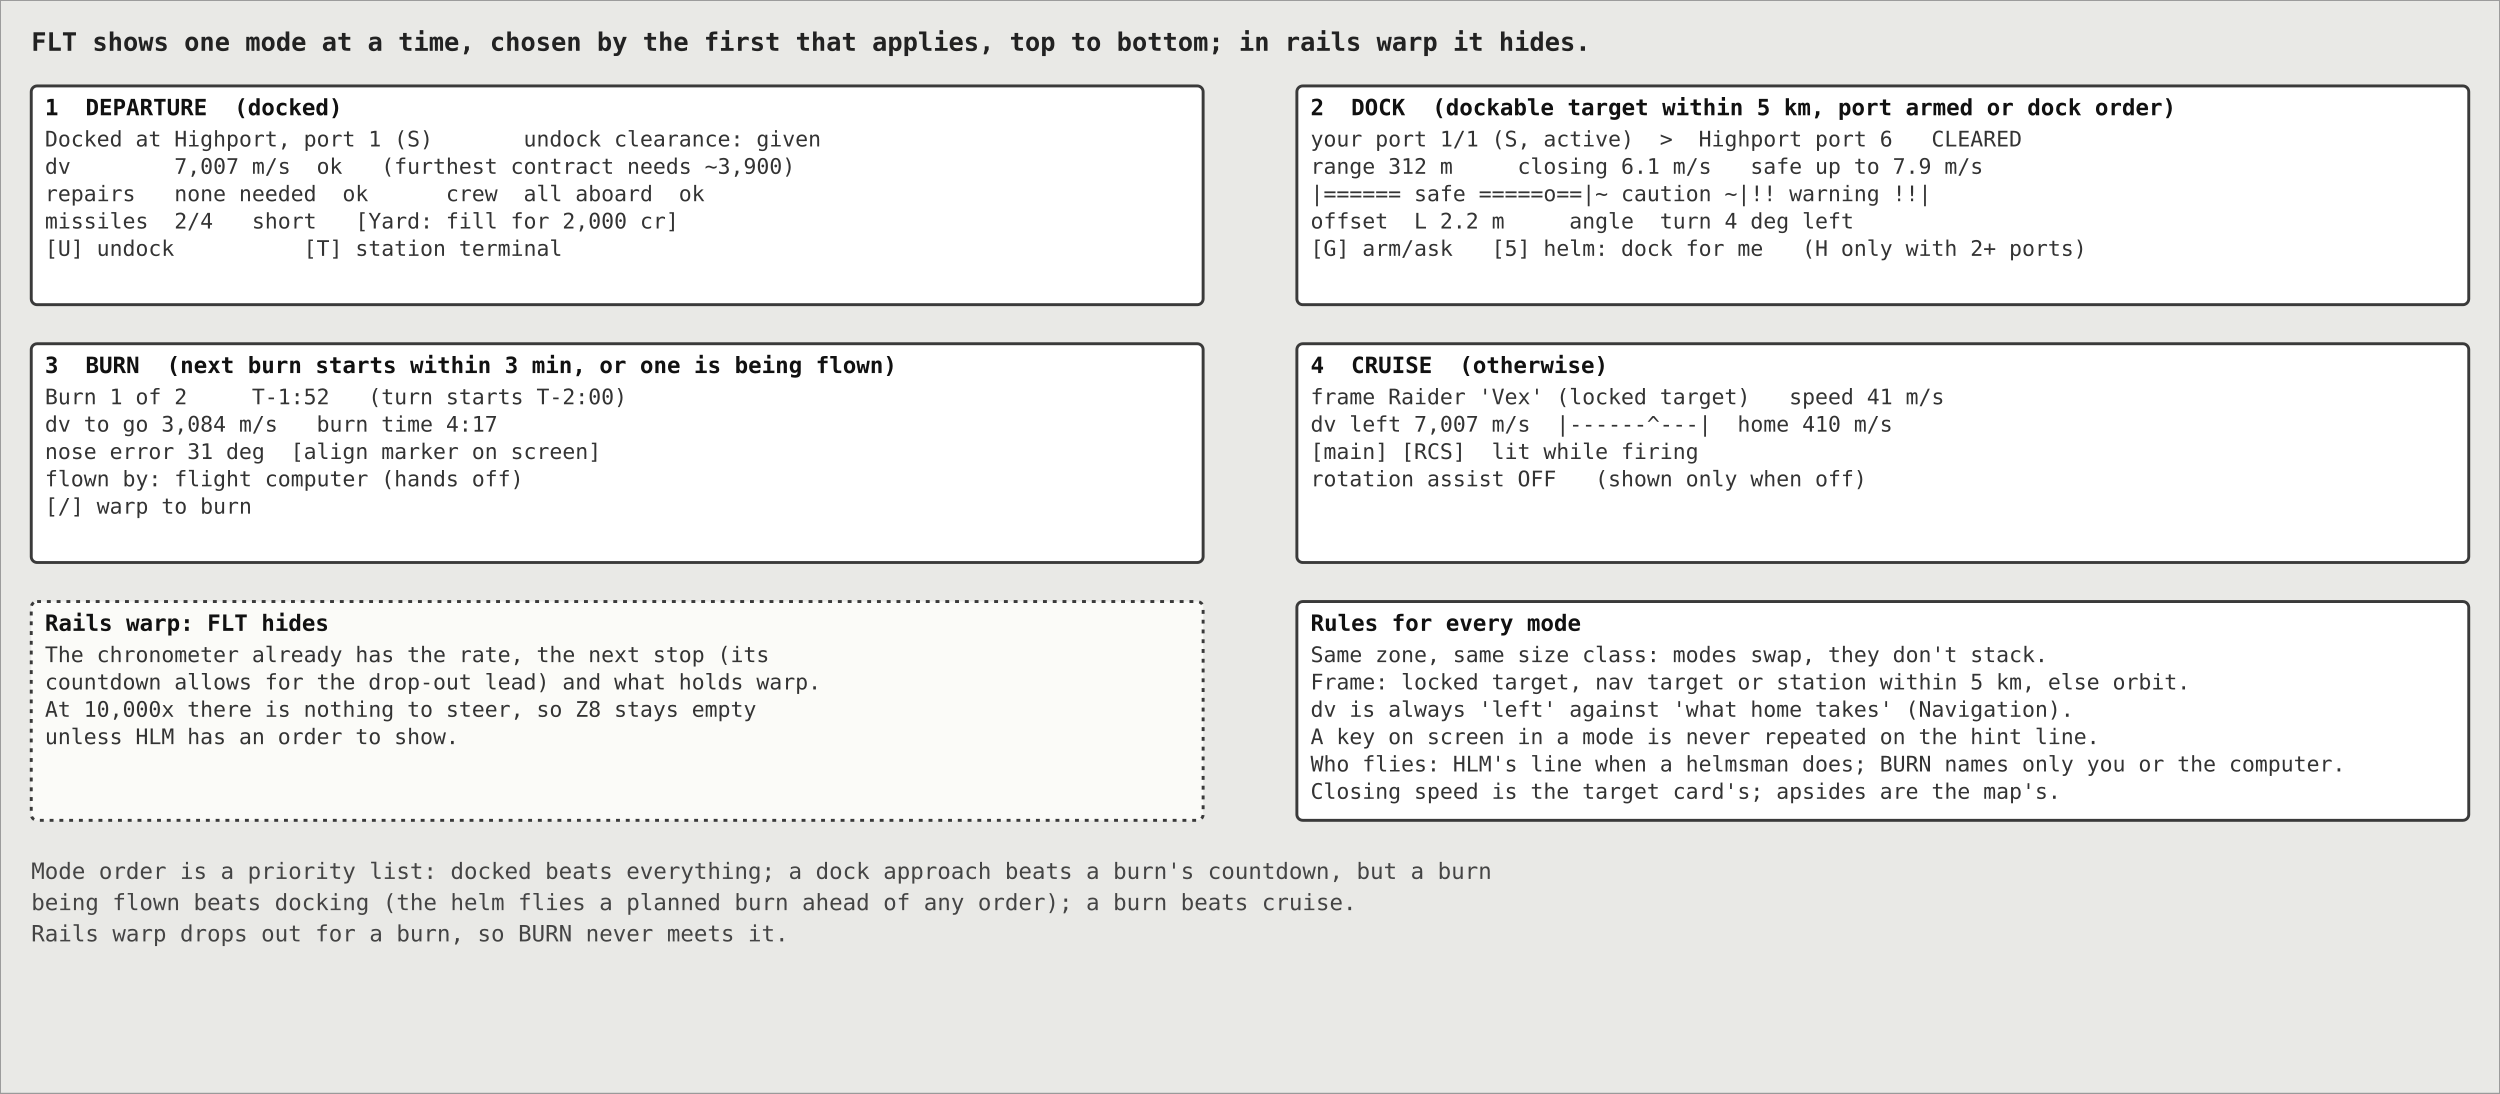
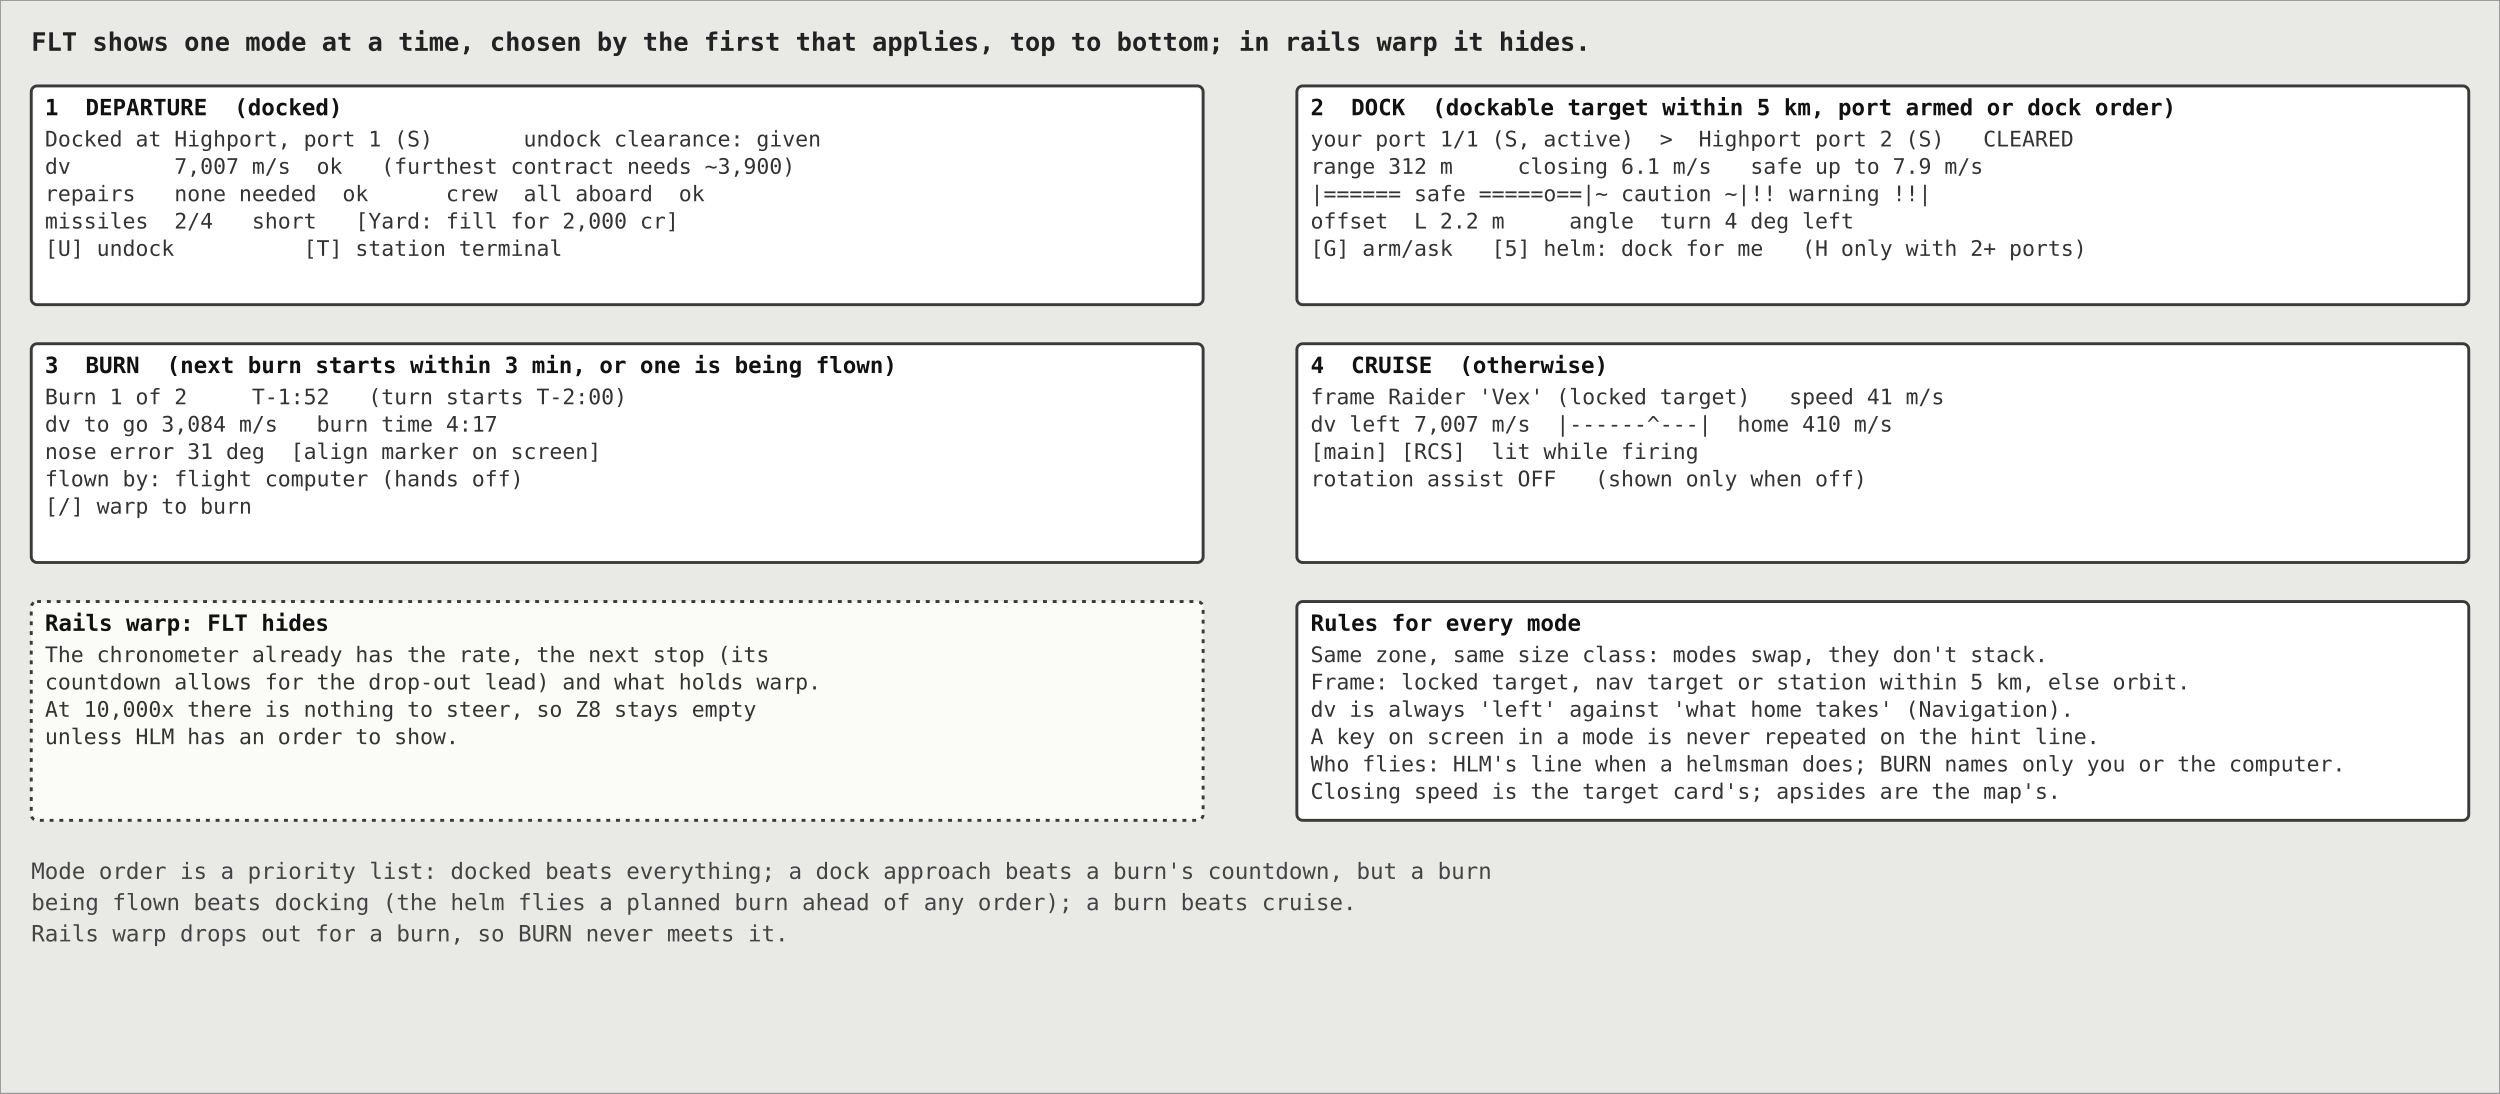
<svg xmlns="http://www.w3.org/2000/svg" width="1280" height="560" viewBox="0 0 1280 560" role="img" aria-label="The flight instrument's four modes">
  <rect x="0" y="0" width="1280" height="560" rx="0" fill="#e9e9e6" stroke="#9a9a9a" stroke-width="1" />
  <text x="16" y="26" font-family="DejaVu Sans Mono, Menlo, Consolas, monospace" font-size="13" font-weight="bold" font-style="normal" fill="#222" text-anchor="start" xml:space="preserve" style="white-space:pre">FLT shows one mode at a time, chosen by the first that applies, top to bottom; in rails warp it hides.</text>
  <rect x="16" y="44" width="600" height="112" rx="3" fill="#ffffff" stroke="#3a3a3a" stroke-width="1.5" />
  <text x="23" y="59" font-family="DejaVu Sans Mono, Menlo, Consolas, monospace" font-size="11.5" font-weight="bold" font-style="normal" fill="#111" text-anchor="start" xml:space="preserve" style="white-space:pre">1  DEPARTURE  (docked)</text>
  <text x="23" y="75" font-family="DejaVu Sans Mono, Menlo, Consolas, monospace" font-size="11" font-weight="normal" font-style="normal" fill="#333" text-anchor="start" xml:space="preserve" style="white-space:pre">Docked at Highport, port 1 (S)       undock clearance: given</text>
  <text x="23" y="89" font-family="DejaVu Sans Mono, Menlo, Consolas, monospace" font-size="11" font-weight="normal" font-style="normal" fill="#333" text-anchor="start" xml:space="preserve" style="white-space:pre">dv        7,007 m/s  ok   (furthest contract needs ~3,900)</text>
  <text x="23" y="103" font-family="DejaVu Sans Mono, Menlo, Consolas, monospace" font-size="11" font-weight="normal" font-style="normal" fill="#333" text-anchor="start" xml:space="preserve" style="white-space:pre">repairs   none needed  ok      crew  all aboard  ok</text>
  <text x="23" y="117" font-family="DejaVu Sans Mono, Menlo, Consolas, monospace" font-size="11" font-weight="normal" font-style="normal" fill="#333" text-anchor="start" xml:space="preserve" style="white-space:pre">missiles  2/4   short   [Yard: fill for 2,000 cr]</text>
  <text x="23" y="131" font-family="DejaVu Sans Mono, Menlo, Consolas, monospace" font-size="11" font-weight="normal" font-style="normal" fill="#333" text-anchor="start" xml:space="preserve" style="white-space:pre">[U] undock          [T] station terminal</text>
  <rect x="664" y="44" width="600" height="112" rx="3" fill="#ffffff" stroke="#3a3a3a" stroke-width="1.5" />
  <text x="671" y="59" font-family="DejaVu Sans Mono, Menlo, Consolas, monospace" font-size="11.5" font-weight="bold" font-style="normal" fill="#111" text-anchor="start" xml:space="preserve" style="white-space:pre">2  DOCK  (dockable target within 5 km, port armed or dock order)</text>
-   <text x="671" y="75" font-family="DejaVu Sans Mono, Menlo, Consolas, monospace" font-size="11" font-weight="normal" font-style="normal" fill="#333" text-anchor="start" xml:space="preserve" style="white-space:pre">your port 1/1 (S, active)  &gt;  Highport port 6   CLEARED</text>
+   <text x="671" y="75" font-family="DejaVu Sans Mono, Menlo, Consolas, monospace" font-size="11" font-weight="normal" font-style="normal" fill="#333" text-anchor="start" xml:space="preserve" style="white-space:pre">your port 1/1 (S, active)  &gt;  Highport port 2 (S)   CLEARED</text>
  <text x="671" y="89" font-family="DejaVu Sans Mono, Menlo, Consolas, monospace" font-size="11" font-weight="normal" font-style="normal" fill="#333" text-anchor="start" xml:space="preserve" style="white-space:pre">range 312 m     closing 6.1 m/s   safe up to 7.9 m/s</text>
  <text x="671" y="103" font-family="DejaVu Sans Mono, Menlo, Consolas, monospace" font-size="11" font-weight="normal" font-style="normal" fill="#333" text-anchor="start" xml:space="preserve" style="white-space:pre">|====== safe =====o==|~ caution ~|!! warning !!|</text>
  <text x="671" y="117" font-family="DejaVu Sans Mono, Menlo, Consolas, monospace" font-size="11" font-weight="normal" font-style="normal" fill="#333" text-anchor="start" xml:space="preserve" style="white-space:pre">offset  L 2.2 m     angle  turn 4 deg left</text>
  <text x="671" y="131" font-family="DejaVu Sans Mono, Menlo, Consolas, monospace" font-size="11" font-weight="normal" font-style="normal" fill="#333" text-anchor="start" xml:space="preserve" style="white-space:pre">[G] arm/ask   [5] helm: dock for me   (H only with 2+ ports)</text>
  <rect x="16" y="176" width="600" height="112" rx="3" fill="#ffffff" stroke="#3a3a3a" stroke-width="1.5" />
  <text x="23" y="191" font-family="DejaVu Sans Mono, Menlo, Consolas, monospace" font-size="11.5" font-weight="bold" font-style="normal" fill="#111" text-anchor="start" xml:space="preserve" style="white-space:pre">3  BURN  (next burn starts within 3 min, or one is being flown)</text>
  <text x="23" y="207" font-family="DejaVu Sans Mono, Menlo, Consolas, monospace" font-size="11" font-weight="normal" font-style="normal" fill="#333" text-anchor="start" xml:space="preserve" style="white-space:pre">Burn 1 of 2     T-1:52   (turn starts T-2:00)</text>
  <text x="23" y="221" font-family="DejaVu Sans Mono, Menlo, Consolas, monospace" font-size="11" font-weight="normal" font-style="normal" fill="#333" text-anchor="start" xml:space="preserve" style="white-space:pre">dv to go 3,084 m/s   burn time 4:17</text>
  <text x="23" y="235" font-family="DejaVu Sans Mono, Menlo, Consolas, monospace" font-size="11" font-weight="normal" font-style="normal" fill="#333" text-anchor="start" xml:space="preserve" style="white-space:pre">nose error 31 deg  [align marker on screen]</text>
  <text x="23" y="249" font-family="DejaVu Sans Mono, Menlo, Consolas, monospace" font-size="11" font-weight="normal" font-style="normal" fill="#333" text-anchor="start" xml:space="preserve" style="white-space:pre">flown by: flight computer (hands off)</text>
  <text x="23" y="263" font-family="DejaVu Sans Mono, Menlo, Consolas, monospace" font-size="11" font-weight="normal" font-style="normal" fill="#333" text-anchor="start" xml:space="preserve" style="white-space:pre">[/] warp to burn</text>
  <rect x="664" y="176" width="600" height="112" rx="3" fill="#ffffff" stroke="#3a3a3a" stroke-width="1.5" />
  <text x="671" y="191" font-family="DejaVu Sans Mono, Menlo, Consolas, monospace" font-size="11.5" font-weight="bold" font-style="normal" fill="#111" text-anchor="start" xml:space="preserve" style="white-space:pre">4  CRUISE  (otherwise)</text>
  <text x="671" y="207" font-family="DejaVu Sans Mono, Menlo, Consolas, monospace" font-size="11" font-weight="normal" font-style="normal" fill="#333" text-anchor="start" xml:space="preserve" style="white-space:pre">frame Raider 'Vex' (locked target)   speed 41 m/s</text>
  <text x="671" y="221" font-family="DejaVu Sans Mono, Menlo, Consolas, monospace" font-size="11" font-weight="normal" font-style="normal" fill="#333" text-anchor="start" xml:space="preserve" style="white-space:pre">dv left 7,007 m/s  |------^---|  home 410 m/s</text>
  <text x="671" y="235" font-family="DejaVu Sans Mono, Menlo, Consolas, monospace" font-size="11" font-weight="normal" font-style="normal" fill="#333" text-anchor="start" xml:space="preserve" style="white-space:pre">[main] [RCS]  lit while firing</text>
  <text x="671" y="249" font-family="DejaVu Sans Mono, Menlo, Consolas, monospace" font-size="11" font-weight="normal" font-style="normal" fill="#333" text-anchor="start" xml:space="preserve" style="white-space:pre">rotation assist OFF   (shown only when off)</text>
  <text x="671" y="263" font-family="DejaVu Sans Mono, Menlo, Consolas, monospace" font-size="11" font-weight="normal" font-style="normal" fill="#333" text-anchor="start" xml:space="preserve" style="white-space:pre" />
  <rect x="16" y="308" width="600" height="112" rx="3" fill="#fbfbf8" stroke="#3a3a3a" stroke-width="1.5" stroke-dasharray="2 3" />
  <text x="23" y="323" font-family="DejaVu Sans Mono, Menlo, Consolas, monospace" font-size="11.5" font-weight="bold" font-style="normal" fill="#111" text-anchor="start" xml:space="preserve" style="white-space:pre">Rails warp: FLT hides</text>
  <text x="23" y="339" font-family="DejaVu Sans Mono, Menlo, Consolas, monospace" font-size="11" font-weight="normal" font-style="normal" fill="#333" text-anchor="start" xml:space="preserve" style="white-space:pre">The chronometer already has the rate, the next stop (its</text>
  <text x="23" y="353" font-family="DejaVu Sans Mono, Menlo, Consolas, monospace" font-size="11" font-weight="normal" font-style="normal" fill="#333" text-anchor="start" xml:space="preserve" style="white-space:pre">countdown allows for the drop-out lead) and what holds warp.</text>
  <text x="23" y="367" font-family="DejaVu Sans Mono, Menlo, Consolas, monospace" font-size="11" font-weight="normal" font-style="normal" fill="#333" text-anchor="start" xml:space="preserve" style="white-space:pre">At 10,000x there is nothing to steer, so Z8 stays empty</text>
  <text x="23" y="381" font-family="DejaVu Sans Mono, Menlo, Consolas, monospace" font-size="11" font-weight="normal" font-style="normal" fill="#333" text-anchor="start" xml:space="preserve" style="white-space:pre">unless HLM has an order to show.</text>
  <rect x="664" y="308" width="600" height="112" rx="3" fill="#ffffff" stroke="#3a3a3a" stroke-width="1.5" />
  <text x="671" y="323" font-family="DejaVu Sans Mono, Menlo, Consolas, monospace" font-size="11.5" font-weight="bold" font-style="normal" fill="#111" text-anchor="start" xml:space="preserve" style="white-space:pre">Rules for every mode</text>
  <text x="671" y="339" font-family="DejaVu Sans Mono, Menlo, Consolas, monospace" font-size="11" font-weight="normal" font-style="normal" fill="#333" text-anchor="start" xml:space="preserve" style="white-space:pre">Same zone, same size class: modes swap, they don't stack.</text>
  <text x="671" y="353" font-family="DejaVu Sans Mono, Menlo, Consolas, monospace" font-size="11" font-weight="normal" font-style="normal" fill="#333" text-anchor="start" xml:space="preserve" style="white-space:pre">Frame: locked target, nav target or station within 5 km, else orbit.</text>
  <text x="671" y="367" font-family="DejaVu Sans Mono, Menlo, Consolas, monospace" font-size="11" font-weight="normal" font-style="normal" fill="#333" text-anchor="start" xml:space="preserve" style="white-space:pre">dv is always 'left' against 'what home takes' (Navigation).</text>
  <text x="671" y="381" font-family="DejaVu Sans Mono, Menlo, Consolas, monospace" font-size="11" font-weight="normal" font-style="normal" fill="#333" text-anchor="start" xml:space="preserve" style="white-space:pre">A key on screen in a mode is never repeated on the hint line.</text>
  <text x="671" y="395" font-family="DejaVu Sans Mono, Menlo, Consolas, monospace" font-size="11" font-weight="normal" font-style="normal" fill="#333" text-anchor="start" xml:space="preserve" style="white-space:pre">Who flies: HLM's line when a helmsman does; BURN names only you or the computer.</text>
  <text x="671" y="409" font-family="DejaVu Sans Mono, Menlo, Consolas, monospace" font-size="11" font-weight="normal" font-style="normal" fill="#333" text-anchor="start" xml:space="preserve" style="white-space:pre">Closing speed is the target card's; apsides are the map's.</text>
  <text x="16" y="450" font-family="DejaVu Sans Mono, Menlo, Consolas, monospace" font-size="11.5" font-weight="normal" font-style="normal" fill="#444" text-anchor="start" xml:space="preserve" style="white-space:pre">Mode order is a priority list: docked beats everything; a dock approach beats a burn's countdown, but a burn</text>
  <text x="16" y="466" font-family="DejaVu Sans Mono, Menlo, Consolas, monospace" font-size="11.5" font-weight="normal" font-style="normal" fill="#444" text-anchor="start" xml:space="preserve" style="white-space:pre">being flown beats docking (the helm flies a planned burn ahead of any order); a burn beats cruise.</text>
  <text x="16" y="482" font-family="DejaVu Sans Mono, Menlo, Consolas, monospace" font-size="11.5" font-weight="normal" font-style="normal" fill="#444" text-anchor="start" xml:space="preserve" style="white-space:pre">Rails warp drops out for a burn, so BURN never meets it.</text>
</svg>
